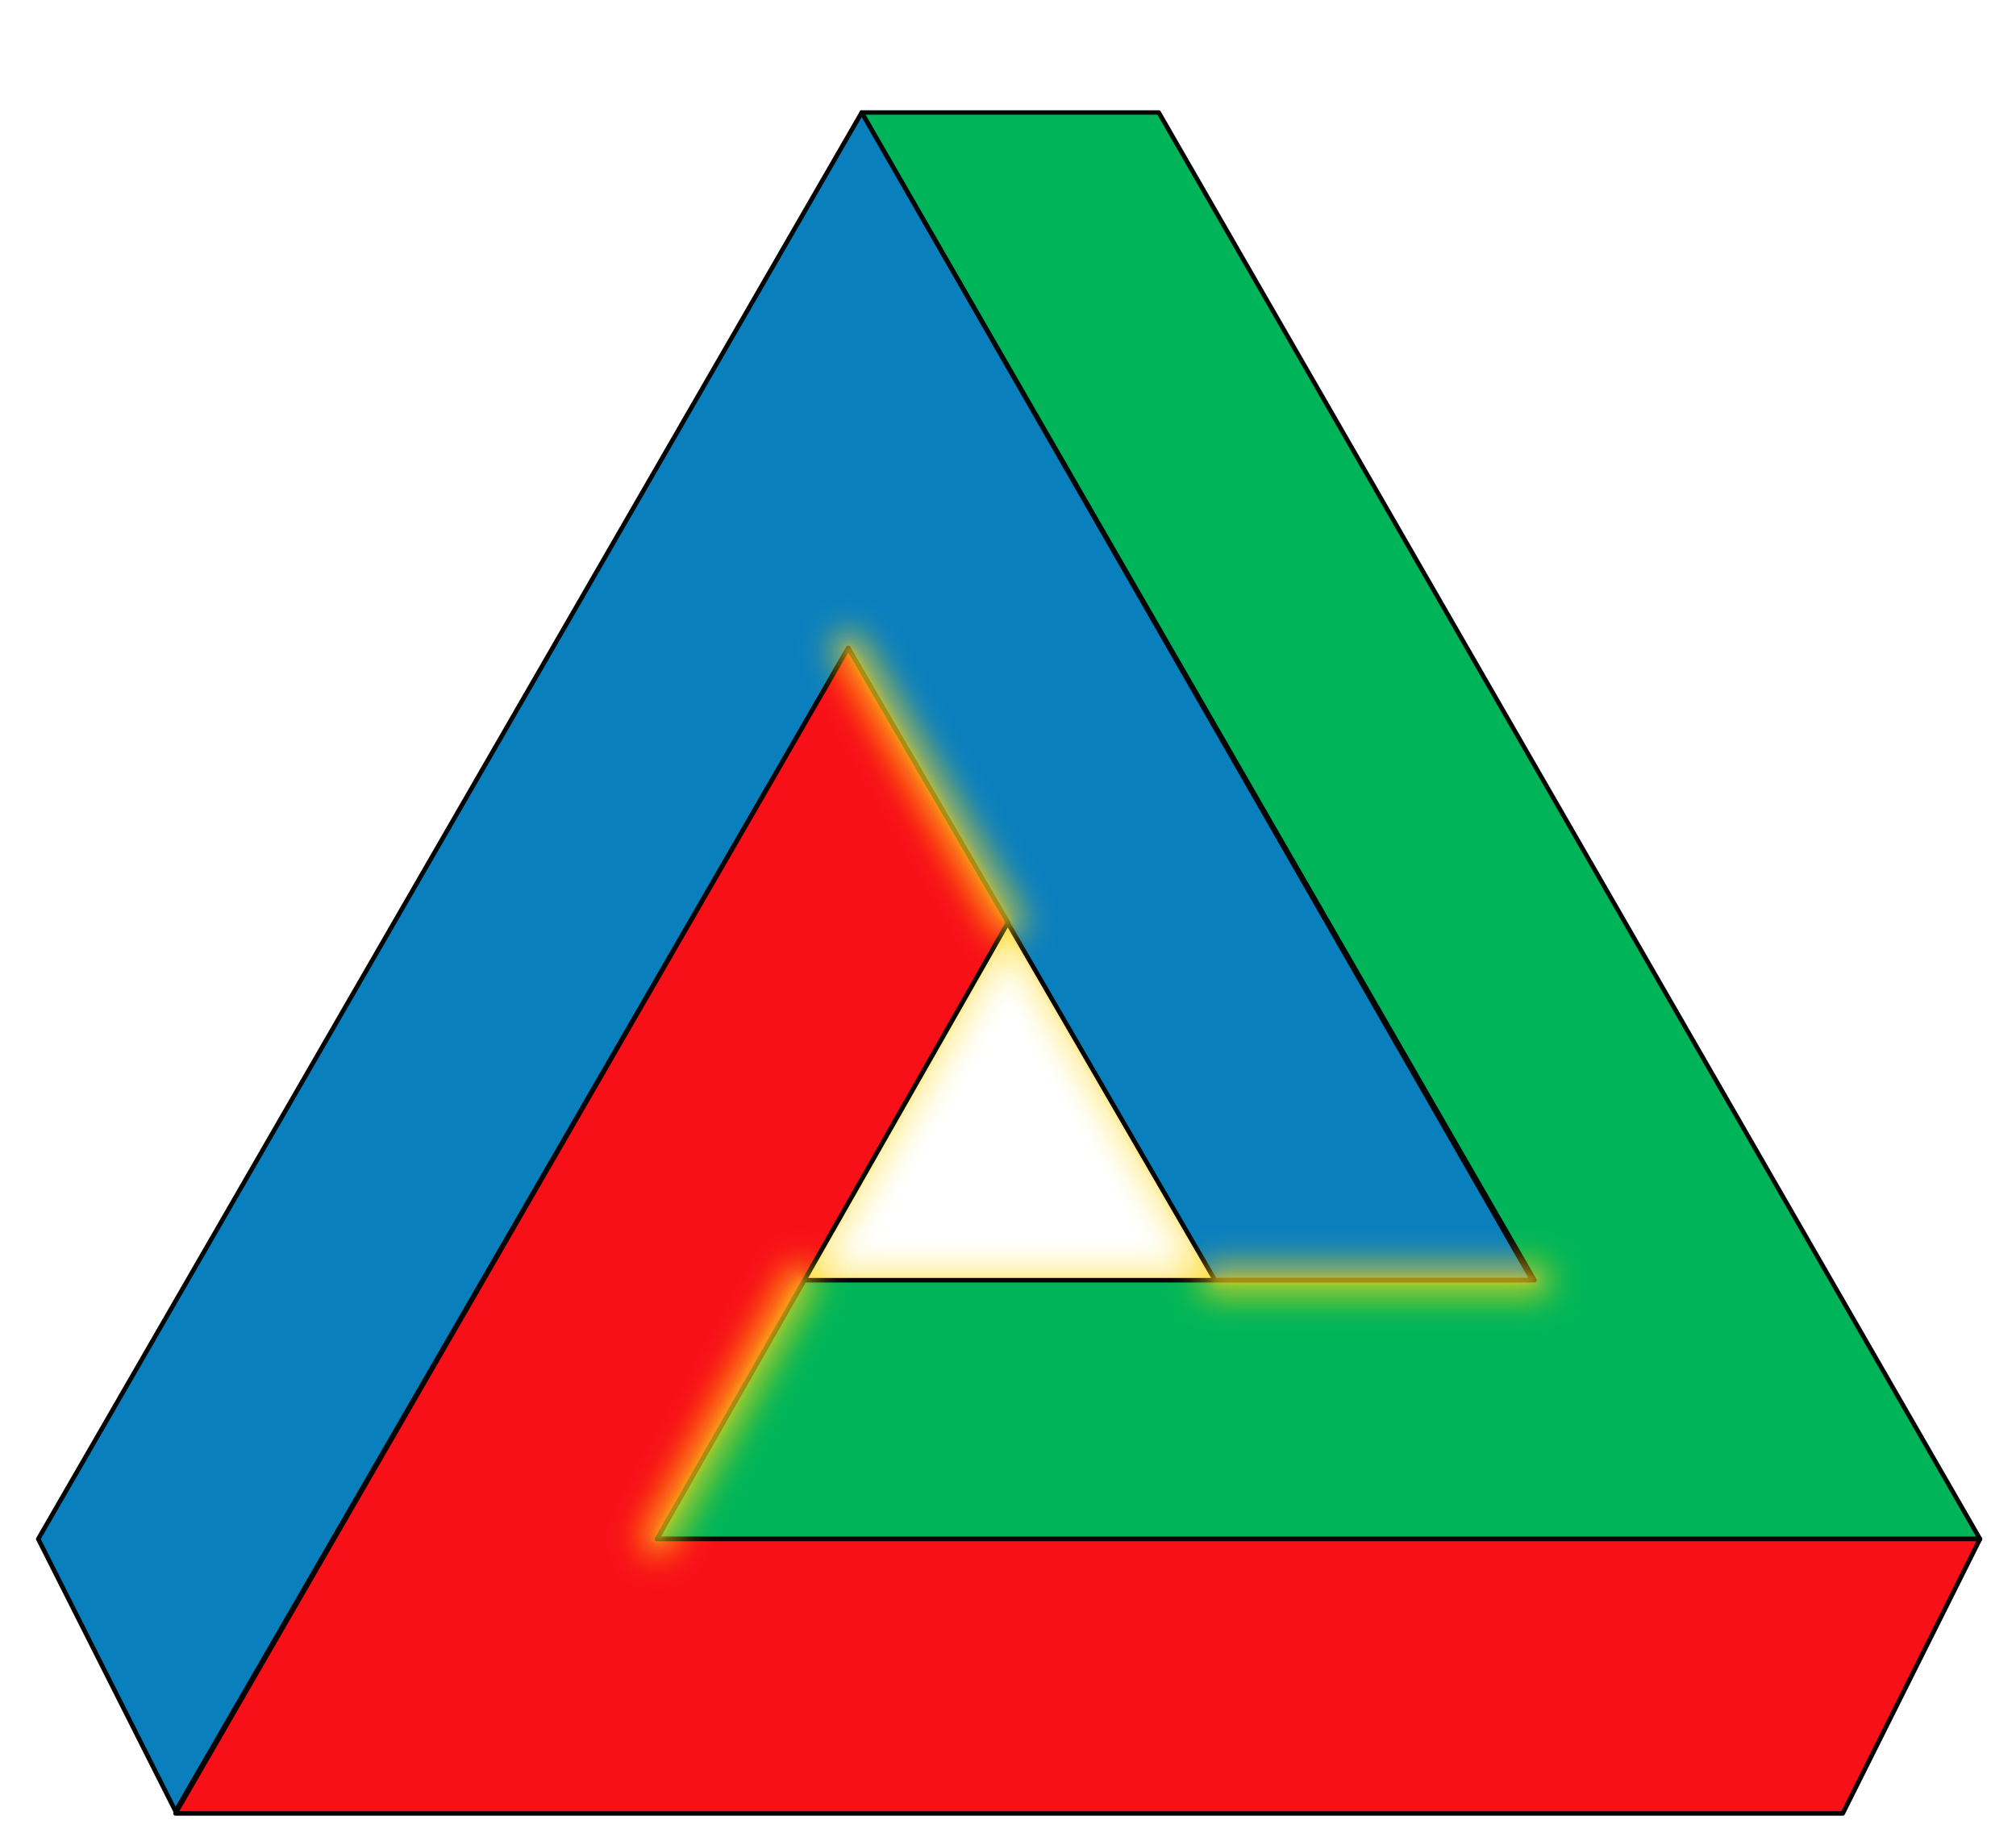
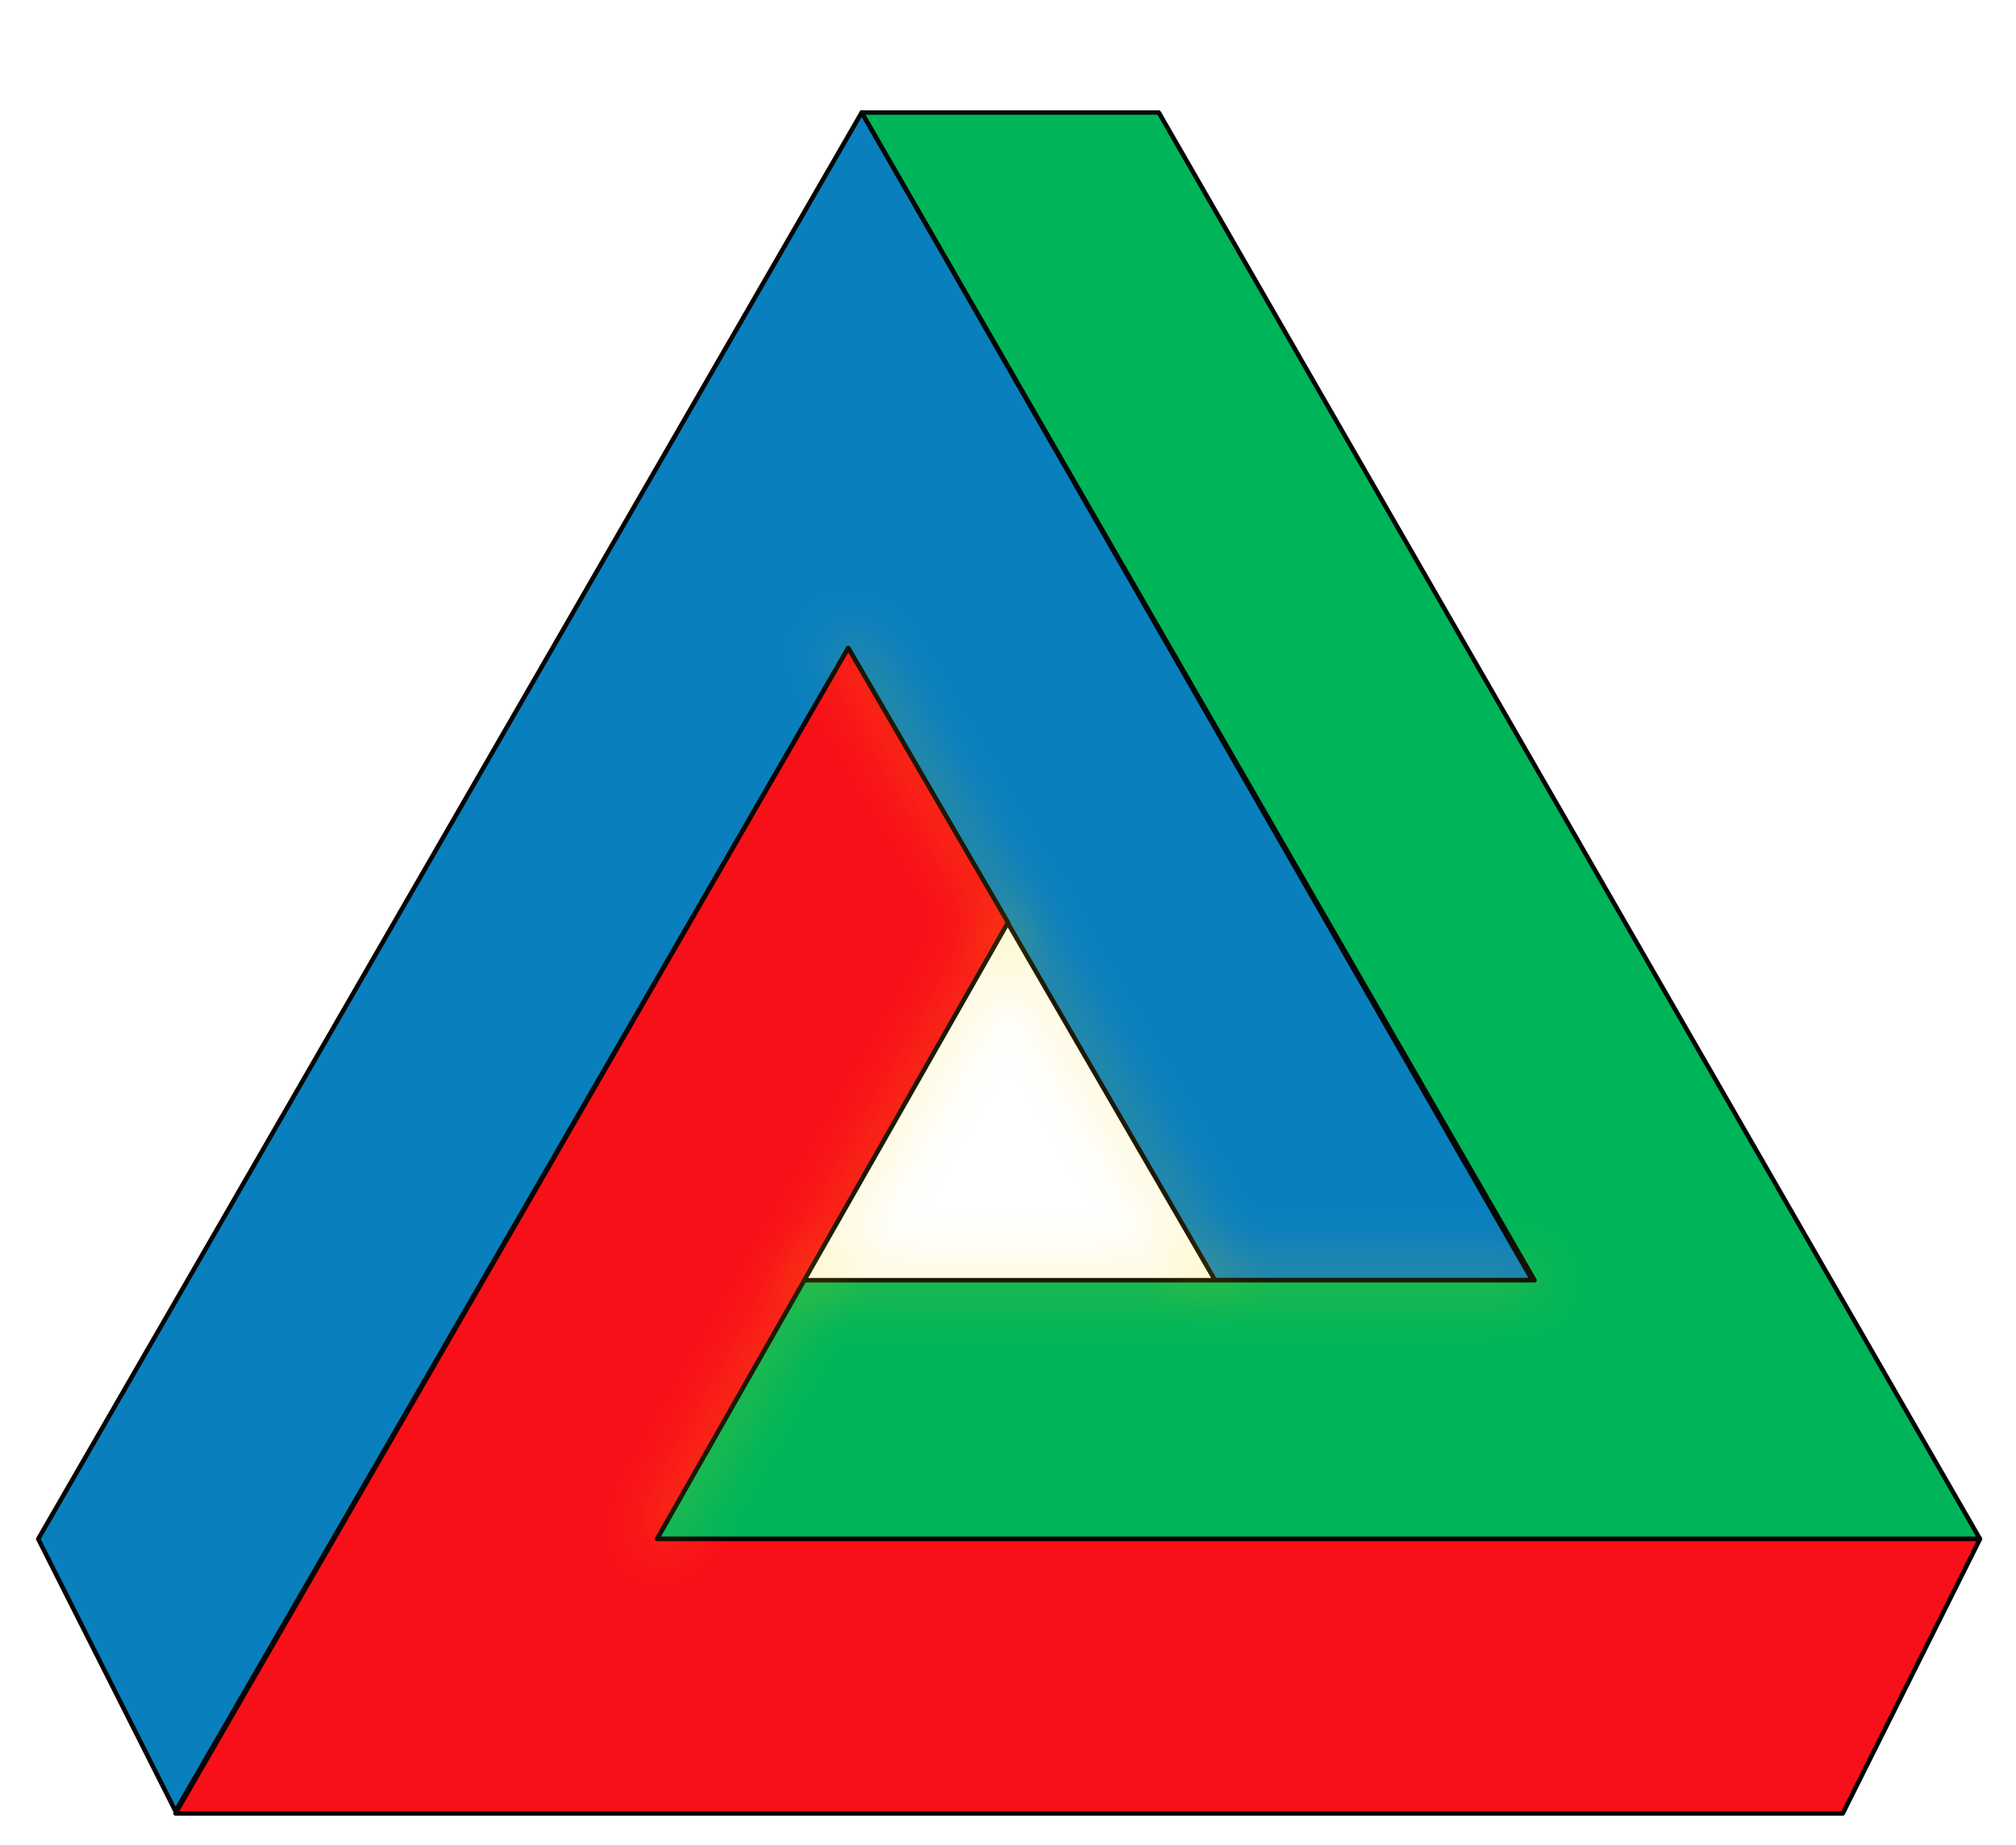
<svg xmlns="http://www.w3.org/2000/svg" viewBox="0 0 896 820" role="img" aria-labelledby="title desc">
  <defs>
-     <clipPath id="inner-void">
-       <path d="M 448 410 L 540 569 L 356 569 Z" />
-     </clipPath>
-     <filter id="soft-glow" x="-80%" y="-80%" width="260%" height="260%">
-       <feGaussianBlur stdDeviation="7" />
-     </filter>
-     <filter id="edge-glow" x="-80%" y="-80%" width="260%" height="260%">
-       <feGaussianBlur stdDeviation="2" />
+     <filter id="soft-glow" x="-100%" y="-100%" width="300%" height="300%">
+       <feGaussianBlur stdDeviation="12" />
    </filter>
    <style>
      .face { stroke: #050505; stroke-width: 2; stroke-linejoin: round; }
      
    </style>
  </defs>
-   <g id="inner-edge-glow" class="cycle-glow" clip-path="url(#inner-void)" fill="none" stroke="#FFD619" stroke-linecap="round">
-     <g stroke-width="10" stroke-opacity="0.55" filter="url(#soft-glow)">
-       <path d="M 448 410 L 356 569" />
-       <path d="M 448 410 L 540 569" />
-       <path d="M 356 569 L 540 569" />
-     </g>
-     <g stroke-width="3" stroke-opacity="0.45" filter="url(#edge-glow)">
-       <path d="M 448 410 L 356 569" />
-       <path d="M 448 410 L 540 569" />
-       <path d="M 356 569 L 540 569" />
-     </g>
-   </g>
  <path id="left" class="face cycle-left" fill="#0A7FBE" d="M 383 50 L 681 569 L 540 569 L 377 288 L 78 805 L 17 684 Z" />
  <path id="right" class="face cycle-right" fill="#00B559" d="M 383 50 L 515 50 L 880 684 L 292 684 L 356 569 L 682 569 Z" />
  <path id="base" class="face cycle-base" fill="#F81018" d="M 377 288 L 448 410 L 292 684 L 880 684 L 819 806 L 78 806 Z" />
-   <g id="extended-edge-glow" class="cycle-glow" fill="none" stroke="#FFD619" stroke-linecap="round">
-     <g stroke-width="15" stroke-opacity="0.70" filter="url(#soft-glow)">
-       <path d="M 356 569 L 292 684" />
-       <path d="M 377 288 L 448 410" />
-       <path d="M 540 569 L 682 569" />
-     </g>
-     <g stroke-width="3" stroke-opacity="0.52" filter="url(#edge-glow)">
-       <path d="M 356 569 L 292 684" />
-       <path d="M 377 288 L 448 410" />
-       <path d="M 540 569 L 682 569" />
-     </g>
+   <g id="hidden-face-glow" class="cycle-glow" fill="none" stroke="#FFD619" stroke-linecap="round" stroke-width="7" stroke-opacity="0.40" filter="url(#soft-glow)">
+     <path d="M 448 410 L 292 684" />
+     <path d="M 377 288 L 540 569" />
+     <path d="M 356 569 L 682 569" />
  </g>
</svg>
